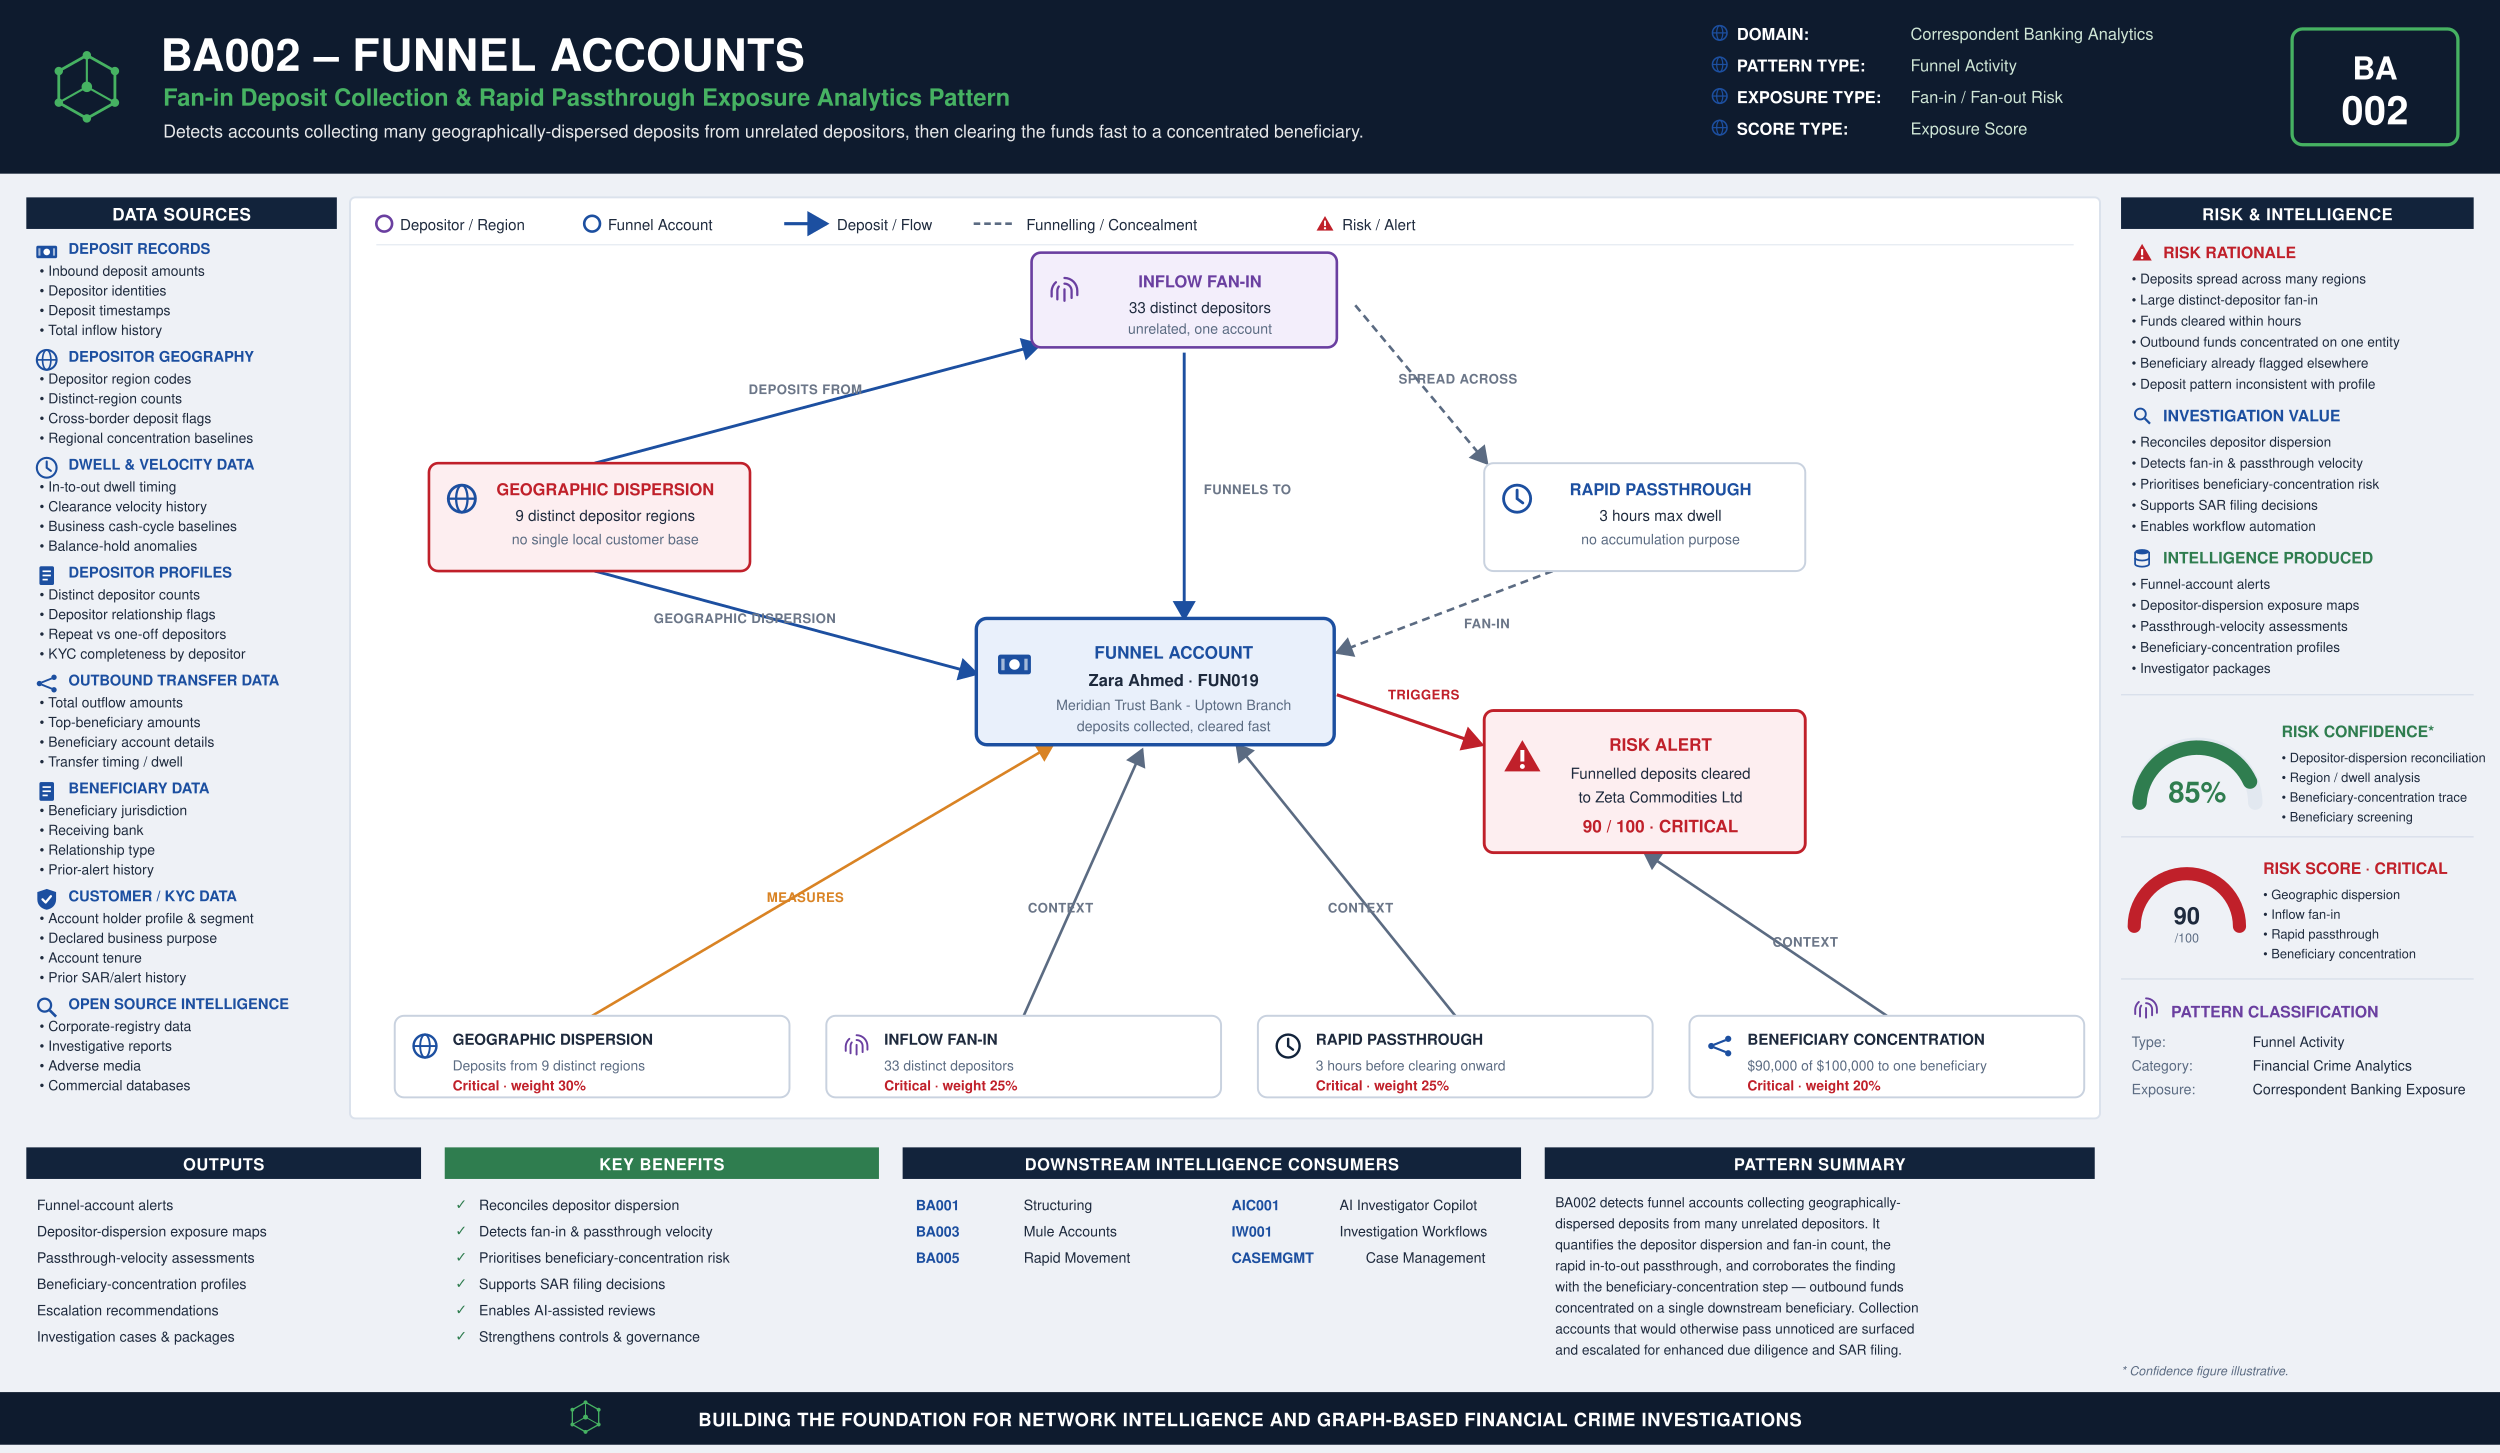
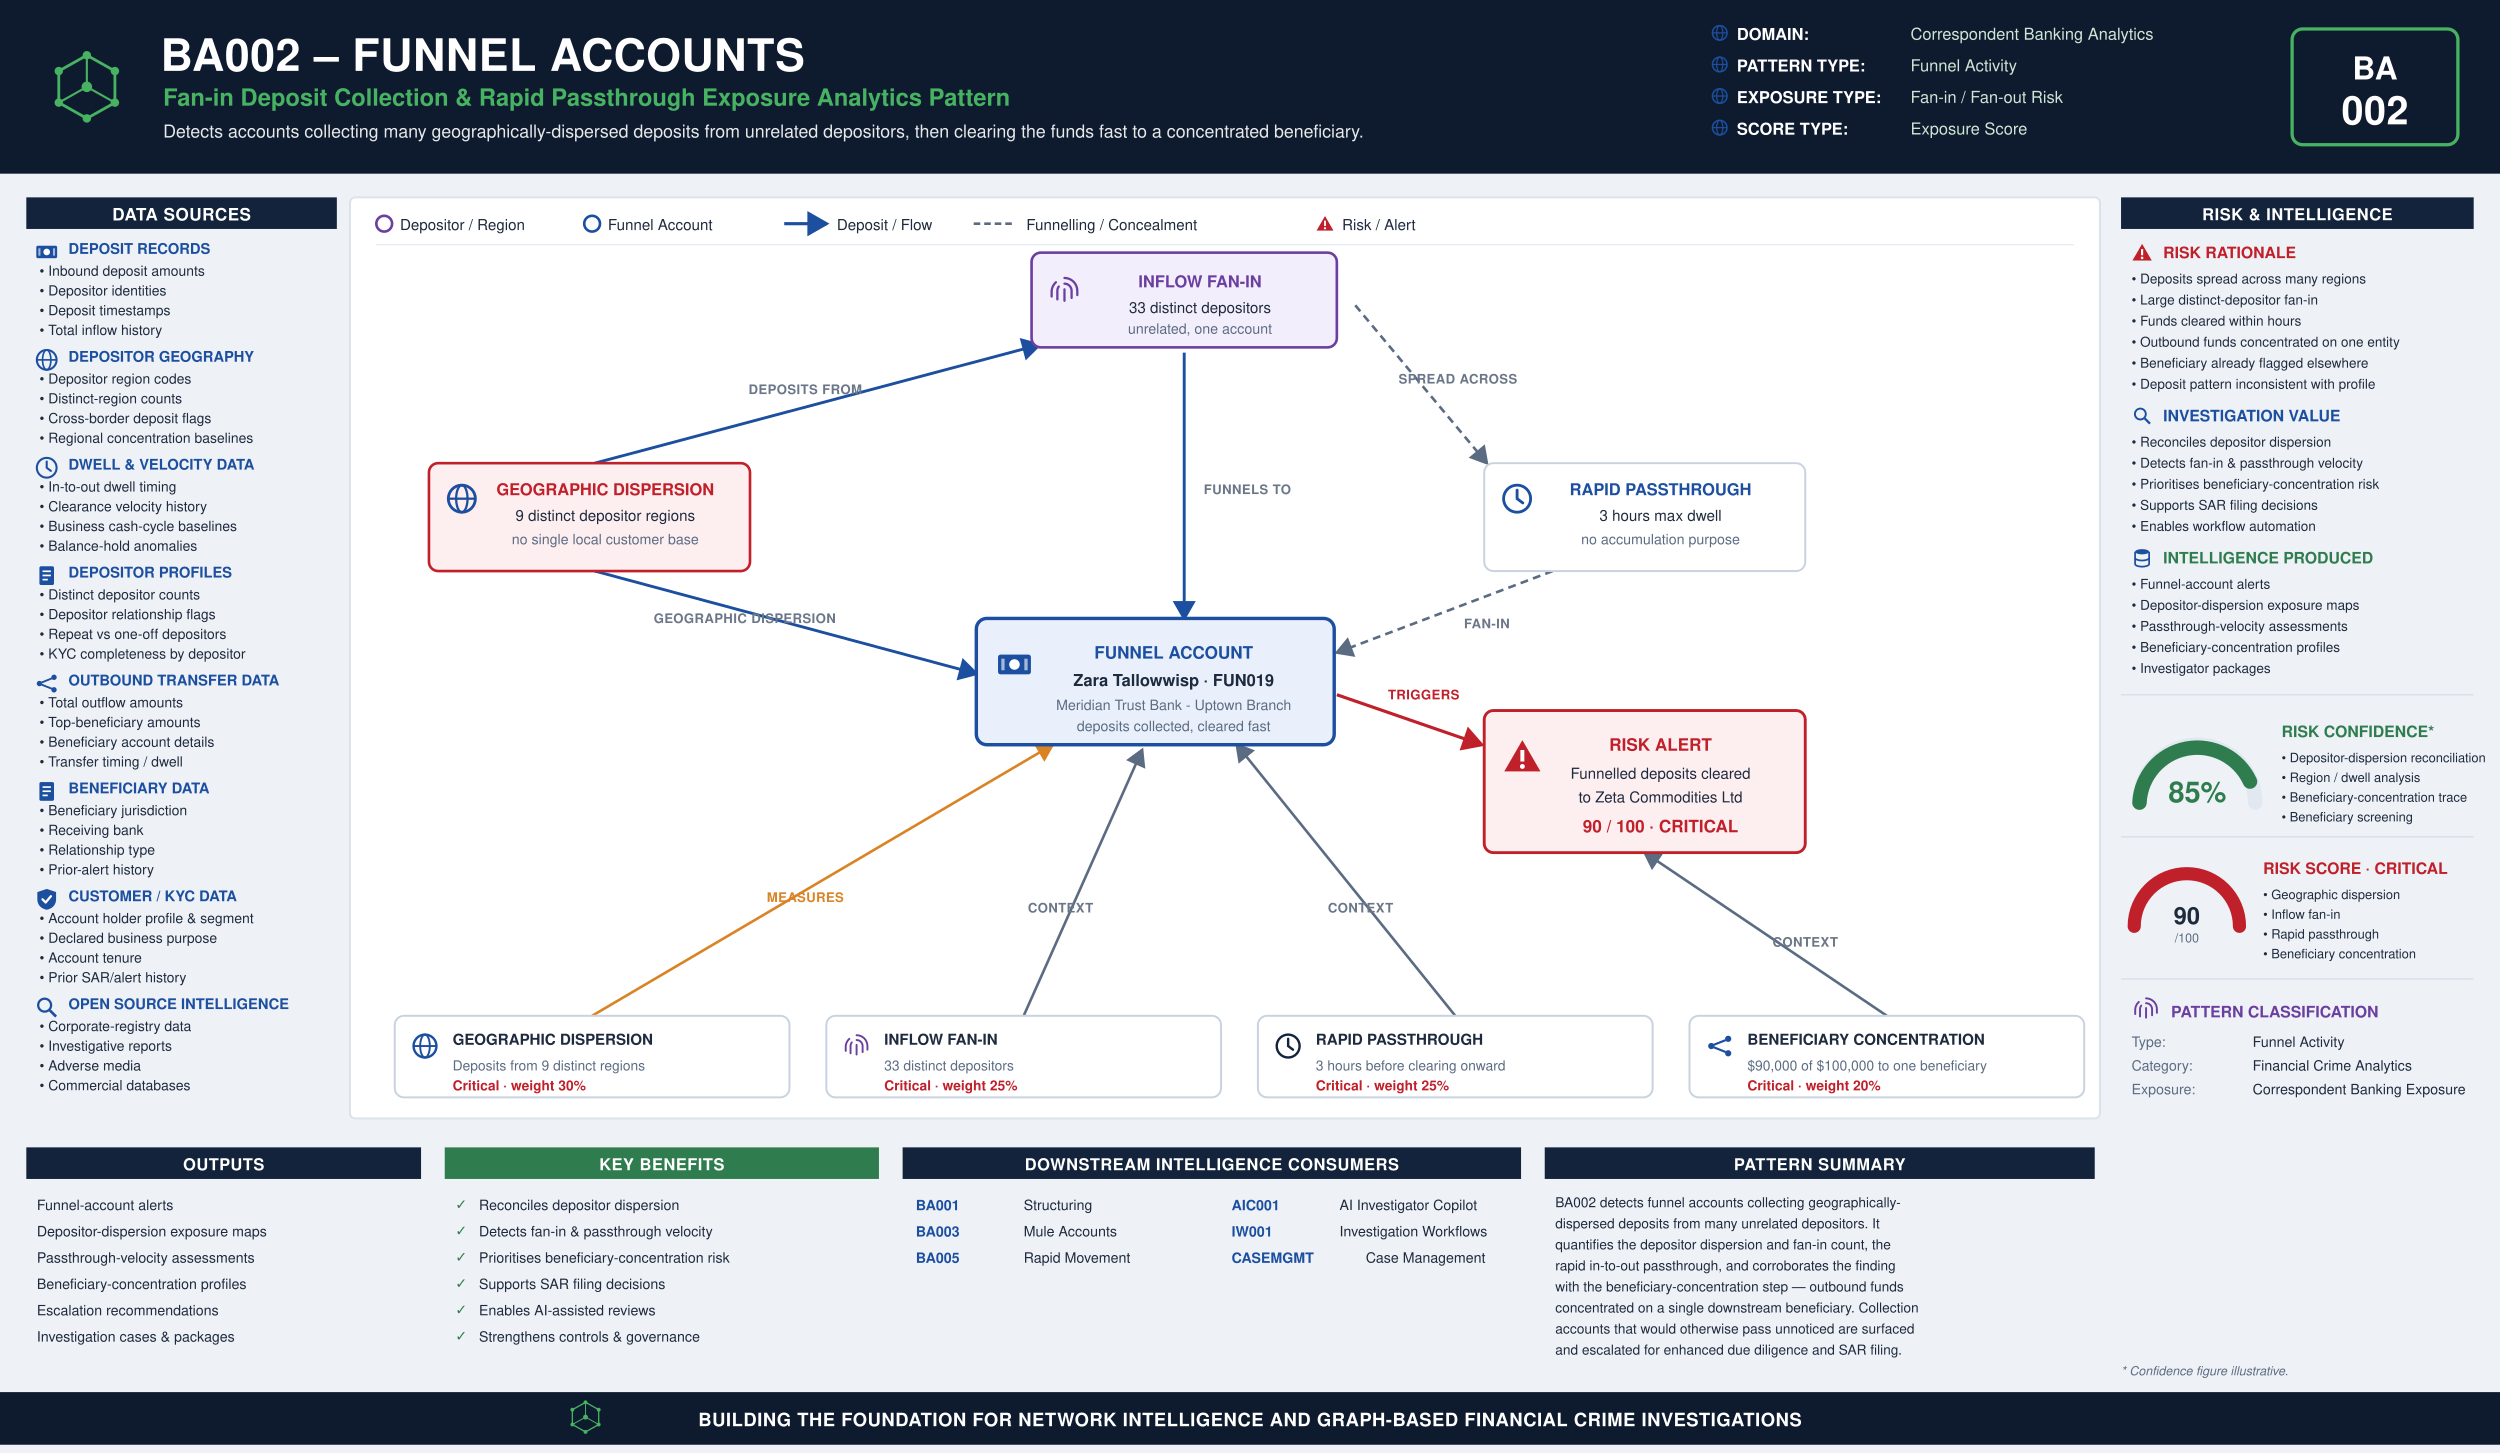
<svg xmlns="http://www.w3.org/2000/svg" viewBox="0 0 1900 1104" font-family="Helvetica, Arial, sans-serif" text-rendering="geometricPrecision">
  <defs>
    <style>
      .nvy{fill:#12233b}.grn{fill:#2f7d4f}.red{fill:#c0202a}.gold{fill:#f4a920}.pur{fill:#6a3fa0}
      .wht{fill:#ffffff}.ink{fill:#1e2a3d}.blu{fill:#1c4fa0}.sub{fill:#5b6b82}
      .hd{fill:#ffffff;font-weight:bold;letter-spacing:.4px}
      .sh{font-weight:bold;fill:#1c4fa0}.b{font-weight:bold}
      .card{fill:#ffffff;stroke:#c9d2df;stroke-width:1.5}
      .elab{fill:#6b7688;font-weight:bold;letter-spacing:.3px}
      text{dominant-baseline:middle}
    </style>
    <marker id="ar" markerWidth="9" markerHeight="9" refX="6" refY="4" orient="auto">
      <path d="M0 0l7 4L0 8z" fill="#1c4fa0" />
    </marker>
    <marker id="arR" markerWidth="9" markerHeight="9" refX="6" refY="4" orient="auto">
      <path d="M0 0l7 4L0 8z" fill="#c0202a" />
    </marker>
    <marker id="arO" markerWidth="9" markerHeight="9" refX="6" refY="4" orient="auto">
      <path d="M0 0l7 4L0 8z" fill="#d98324" />
    </marker>
    <marker id="arG" markerWidth="9" markerHeight="9" refX="6" refY="4" orient="auto">
      <path d="M0 0l7 4L0 8z" fill="#5b6b82" />
    </marker>
    <symbol id="i-globe" viewBox="0 0 24 24">
      <circle cx="12" cy="12" r="9.5" fill="none" stroke="#1c4fa0" stroke-width="2" />
      <ellipse cx="12" cy="12" rx="4" ry="9.5" fill="none" stroke="#1c4fa0" stroke-width="1.6" />
      <line x1="2.5" y1="12" x2="21.5" y2="12" stroke="#1c4fa0" stroke-width="1.6" />
    </symbol>
    <symbol id="i-doc" viewBox="0 0 24 24">
      <rect x="5" y="3" width="14" height="18" rx="1.5" fill="#1c4fa0" />
      <rect x="8" y="7" width="8" height="1.6" fill="#fff" />
      <rect x="8" y="11" width="8" height="1.6" fill="#fff" />
      <rect x="8" y="15" width="5" height="1.6" fill="#fff" />
    </symbol>
    <symbol id="i-link" viewBox="0 0 24 24">
      <circle cx="5" cy="12" r="2.6" fill="#1c4fa0" />
      <circle cx="19" cy="6" r="2.6" fill="#1c4fa0" />
      <circle cx="19" cy="18" r="2.6" fill="#1c4fa0" />
      <line x1="7" y1="11" x2="17" y2="7" stroke="#1c4fa0" stroke-width="1.8" />
      <line x1="7" y1="13" x2="17" y2="17" stroke="#1c4fa0" stroke-width="1.8" />
    </symbol>
    <symbol id="i-search" viewBox="0 0 24 24">
      <circle cx="10" cy="10" r="6.2" fill="none" stroke="#1c4fa0" stroke-width="2.2" />
      <line x1="15" y1="15" x2="21" y2="21" stroke="#1c4fa0" stroke-width="2.6" />
    </symbol>
    <symbol id="i-shield" viewBox="0 0 24 24">
      <path d="M12 2 21 5v7c0 5.5-3.8 9-9 10-5.2-1-9-4.5-9-10V5z" fill="#1c4fa0" />
      <path d="M8 12l3 3 5-6" fill="none" stroke="#fff" stroke-width="2.2" stroke-linecap="round" stroke-linejoin="round" />
    </symbol>
    <symbol id="i-alert" viewBox="0 0 24 24">
      <path d="M12 2 23 21H1z" fill="#c0202a" />
      <rect x="10.8" y="8" width="2.4" height="7" fill="#fff" />
      <circle cx="12" cy="18" r="1.5" fill="#fff" />
    </symbol>
    <symbol id="i-db" viewBox="0 0 24 24">
      <ellipse cx="12" cy="5" rx="8" ry="3" fill="#1c4fa0" />
      <path d="M4 5v14c0 1.6 3.6 3 8 3s8-1.4 8-3V5" fill="none" stroke="#1c4fa0" stroke-width="2" />
      <path d="M4 12c0 1.6 3.6 3 8 3s8-1.4 8-3" fill="none" stroke="#1c4fa0" stroke-width="2" />
    </symbol>
    <symbol id="i-fp" viewBox="0 0 24 24">
      <g fill="none" stroke="#6a3fa0" stroke-width="1.6" stroke-linecap="round">
        <path d="M12 3a9 9 0 0 1 9 9v3" />
        <path d="M6 6a9 9 0 0 0-3 6v4" />
        <path d="M12 7a5 5 0 0 1 5 5v5" />
        <path d="M8 9a5 5 0 0 0-1 3v6" />
        <path d="M12 11v8" />
      </g>
    </symbol>
    <symbol id="i-cash" viewBox="0 0 24 24">
      <rect x="2" y="6" width="20" height="12" rx="1.5" fill="currentColor" />
      <circle cx="12" cy="12" r="3.2" fill="#fff" />
      <rect x="4" y="8.5" width="2" height="7" fill="#fff" opacity=".6" />
      <rect x="18" y="8.5" width="2" height="7" fill="#fff" opacity=".6" />
    </symbol>
    <symbol id="i-bank" viewBox="0 0 24 24">
      <path d="M12 2 22 8H2z" fill="currentColor" />
      <rect x="4" y="9" width="2.4" height="10" fill="currentColor" />
      <rect x="10.8" y="9" width="2.4" height="10" fill="currentColor" />
      <rect x="17.6" y="9" width="2.4" height="10" fill="currentColor" />
      <rect x="2" y="20" width="20" height="2" fill="currentColor" />
    </symbol>
    <symbol id="i-clock" viewBox="0 0 24 24">
      <circle cx="12" cy="12" r="9.5" fill="none" stroke="currentColor" stroke-width="2" />
      <path d="M12 6v6l4 3" fill="none" stroke="currentColor" stroke-width="2" stroke-linecap="round" />
    </symbol>
    <symbol id="i-hex" viewBox="0 0 48 48">
      <g fill="none" stroke="#46b262" stroke-width="1.6">
        <path d="M24 6 40 15v18L24 42 8 33V15z" />
      </g>
      <g fill="#46b262">
        <circle cx="24" cy="6" r="2.4" />
        <circle cx="40" cy="15" r="2.4" />
        <circle cx="40" cy="33" r="2.4" />
        <circle cx="24" cy="42" r="2.4" />
        <circle cx="8" cy="33" r="2.4" />
        <circle cx="8" cy="15" r="2.4" />
        <circle cx="24" cy="24" r="3" />
      </g>
      <g stroke="#46b262" stroke-width="1.2">
        <line x1="24" y1="24" x2="24" y2="6" />
        <line x1="24" y1="24" x2="40" y2="33" />
        <line x1="24" y1="24" x2="8" y2="33" />
      </g>
    </symbol>
  </defs>
  <rect width="1900" height="1104" fill="#eef1f6" />
  <rect x="0" y="0" width="1900" height="132" fill="#0e1b2e" />
  <use href="#i-hex" x="34" y="34" width="64" height="64" />
  <text x="122" y="42" class="hd" font-size="34">BA002 – FUNNEL ACCOUNTS</text>
  <text x="124" y="74" font-size="18" font-weight="bold" fill="#46b262">Fan-in Deposit Collection &amp; Rapid Passthrough Exposure Analytics Pattern</text>
  <text x="124" y="100" class="wht" font-size="13.5" opacity=".9">Detects accounts collecting many geographically-dispersed deposits from unrelated depositors, then clearing the funds fast to a concentrated beneficiary.</text>
  <g font-size="12.5">
    <use href="#i-globe" x="1300" y="18" width="14" height="14" />
    <text x="1320" y="26" class="wht b">DOMAIN:</text>
    <text x="1452" y="26" fill="#cfe6d6">Correspondent Banking Analytics</text>
    <use href="#i-globe" x="1300" y="42" width="14" height="14" />
    <text x="1320" y="50" class="wht b">PATTERN TYPE:</text>
    <text x="1452" y="50" fill="#cfe6d6">Funnel Activity</text>
    <use href="#i-globe" x="1300" y="66" width="14" height="14" />
    <text x="1320" y="74" class="wht b">EXPOSURE TYPE:</text>
    <text x="1452" y="74" fill="#cfe6d6">Fan-in / Fan-out Risk</text>
    <use href="#i-globe" x="1300" y="90" width="14" height="14" />
    <text x="1320" y="98" class="wht b">SCORE TYPE:</text>
    <text x="1452" y="98" fill="#cfe6d6">Exposure Score</text>
  </g>
  <rect x="1742" y="22" width="126" height="88" rx="8" fill="#0e1b2e" stroke="#46b262" stroke-width="2.5" />
  <text x="1805" y="52" class="hd" font-size="24" text-anchor="middle" fill="#46b262">BA</text>
  <text x="1805" y="84" class="hd" font-size="30" text-anchor="middle" fill="#46b262">002</text>
  <rect x="20" y="150" width="236" height="24" class="nvy" />
  <text x="138" y="163" class="hd" font-size="13" text-anchor="middle">DATA SOURCES</text>
  <g font-size="10.6">
    <g transform="translate(0,182)">
      <use href="#i-cash" x="26" y="0" width="19" height="19" color="#1c4fa0" />
      <text x="52" y="7" class="sh" font-size="11.2">DEPOSIT RECORDS</text>
      <text x="30" y="24" class="ink">• Inbound deposit amounts</text>
      <text x="30" y="39" class="ink">• Depositor identities</text>
      <text x="30" y="54" class="ink">• Deposit timestamps</text>
      <text x="30" y="69" class="ink">• Total inflow history</text>
    </g>
    <g transform="translate(0,264)">
      <use href="#i-globe" x="26" y="0" width="19" height="19" />
      <text x="52" y="7" class="sh" font-size="11.2">DEPOSITOR GEOGRAPHY</text>
      <text x="30" y="24" class="ink">• Depositor region codes</text>
      <text x="30" y="39" class="ink">• Distinct-region counts</text>
      <text x="30" y="54" class="ink">• Cross-border deposit flags</text>
      <text x="30" y="69" class="ink">• Regional concentration baselines</text>
    </g>
    <g transform="translate(0,346)">
      <use href="#i-clock" x="26" y="0" width="19" height="19" color="#1c4fa0" />
      <text x="52" y="7" class="sh" font-size="11.2">DWELL &amp; VELOCITY DATA</text>
      <text x="30" y="24" class="ink">• In-to-out dwell timing</text>
      <text x="30" y="39" class="ink">• Clearance velocity history</text>
      <text x="30" y="54" class="ink">• Business cash-cycle baselines</text>
      <text x="30" y="69" class="ink">• Balance-hold anomalies</text>
    </g>
    <g transform="translate(0,428)">
      <use href="#i-doc" x="26" y="0" width="19" height="19" />
      <text x="52" y="7" class="sh" font-size="11.2">DEPOSITOR PROFILES</text>
      <text x="30" y="24" class="ink">• Distinct depositor counts</text>
      <text x="30" y="39" class="ink">• Depositor relationship flags</text>
      <text x="30" y="54" class="ink">• Repeat vs one-off depositors</text>
      <text x="30" y="69" class="ink">• KYC completeness by depositor</text>
    </g>
    <g transform="translate(0,510)">
      <use href="#i-link" x="26" y="0" width="19" height="19" />
      <text x="52" y="7" class="sh" font-size="11.2">OUTBOUND TRANSFER DATA</text>
      <text x="30" y="24" class="ink">• Total outflow amounts</text>
      <text x="30" y="39" class="ink">• Top-beneficiary amounts</text>
      <text x="30" y="54" class="ink">• Beneficiary account details</text>
      <text x="30" y="69" class="ink">• Transfer timing / dwell</text>
    </g>
    <g transform="translate(0,592)">
      <use href="#i-doc" x="26" y="0" width="19" height="19" />
      <text x="52" y="7" class="sh" font-size="11.2">BENEFICIARY DATA</text>
      <text x="30" y="24" class="ink">• Beneficiary jurisdiction</text>
      <text x="30" y="39" class="ink">• Receiving bank</text>
      <text x="30" y="54" class="ink">• Relationship type</text>
      <text x="30" y="69" class="ink">• Prior-alert history</text>
    </g>
    <g transform="translate(0,674)">
      <use href="#i-shield" x="26" y="0" width="19" height="19" />
      <text x="52" y="7" class="sh" font-size="11.2">CUSTOMER / KYC DATA</text>
      <text x="30" y="24" class="ink">• Account holder profile &amp; segment</text>
      <text x="30" y="39" class="ink">• Declared business purpose</text>
      <text x="30" y="54" class="ink">• Account tenure</text>
      <text x="30" y="69" class="ink">• Prior SAR/alert history</text>
    </g>
    <g transform="translate(0,756)">
      <use href="#i-search" x="26" y="0" width="19" height="19" />
      <text x="52" y="7" class="sh" font-size="11.2">OPEN SOURCE INTELLIGENCE</text>
      <text x="30" y="24" class="ink">• Corporate-registry data</text>
      <text x="30" y="39" class="ink">• Investigative reports</text>
      <text x="30" y="54" class="ink">• Adverse media</text>
      <text x="30" y="69" class="ink">• Commercial databases</text>
    </g>
  </g>
  <rect x="266" y="150" width="1330" height="700" rx="4" fill="#ffffff" stroke="#dbe2ec" stroke-width="1.5" />
  <g font-size="11.5" class="ink">
    <circle cx="292" cy="170" r="6" fill="none" stroke="#6a3fa0" stroke-width="2" />
    <text x="304" y="171">Depositor / Region</text>
    <circle cx="450" cy="170" r="6" fill="none" stroke="#1c4fa0" stroke-width="2" />
    <text x="462" y="171">Funnel Account</text>
    <line x1="596" y1="170" x2="628" y2="170" stroke="#1c4fa0" stroke-width="2.4" marker-end="url(#ar)" />
    <text x="636" y="171">Deposit / Flow</text>
    <line x1="740" y1="170" x2="772" y2="170" stroke="#5b6b82" stroke-width="2" stroke-dasharray="5 3" />
    <text x="780" y="171">Funnelling / Concealment</text>
    <use href="#i-alert" x="1000" y="163" width="14" height="14" />
    <text x="1020" y="171">Risk / Alert</text>
  </g>
  <line x1="286" y1="186" x2="1576" y2="186" stroke="#e6ebf2" />
  <g fill="none">
    <path d="M452 352 L790 262" stroke="#1c4fa0" stroke-width="2.2" marker-end="url(#ar)" />
    <path d="M1030 232 L1130 352" stroke="#5b6b82" stroke-width="2" stroke-dasharray="6 4" marker-end="url(#arG)" />
    <path d="M900 268 L900 470" stroke="#1c4fa0" stroke-width="2.2" marker-end="url(#ar)" />
    <path d="M1180 434 L1016 496" stroke="#5b6b82" stroke-width="2" stroke-dasharray="6 4" marker-end="url(#arG)" />
    <path d="M452 434 L742 512" stroke="#1c4fa0" stroke-width="2.2" marker-end="url(#ar)" />
    <path d="M1016 528 L1126 566" stroke="#c0202a" stroke-width="2.4" marker-end="url(#arR)" />
    <path d="M450 772 L800 566" stroke="#d98324" stroke-width="2" marker-end="url(#arO)" />
    <path d="M778 772 L868 570" stroke="#5b6b82" stroke-width="2" marker-end="url(#arG)" />
    <path d="M1106 772 L940 566" stroke="#5b6b82" stroke-width="2" marker-end="url(#arG)" />
    <path d="M1434 772 L1250 648" stroke="#5b6b82" stroke-width="2" marker-end="url(#arG)" />
  </g>
  <g font-size="10" class="elab" text-anchor="middle">
    <text x="612" y="296">DEPOSITS FROM</text>
    <text x="1108" y="288" fill="#6b7688">SPREAD ACROSS</text>
    <text x="948" y="372">FUNNELS TO</text>
    <text x="1130" y="474" fill="#6b7688">FAN-IN</text>
    <text x="566" y="470">GEOGRAPHIC DISPERSION</text>
    <text x="1082" y="528" fill="#c0202a">TRIGGERS</text>
    <text x="612" y="682" fill="#d98324">MEASURES</text>
    <text x="806" y="690">CONTEXT</text>
    <text x="1034" y="690">CONTEXT</text>
    <text x="1372" y="716">CONTEXT</text>
  </g>
  <g>
    <rect x="326" y="352" width="244" height="82" rx="7" fill="#fdeef0" stroke="#c0202a" stroke-width="2" />
    <use href="#i-globe" x="338" y="366" width="26" height="26" />
    <text x="460" y="372" class="red b" font-size="12.5" text-anchor="middle">GEOGRAPHIC DISPERSION</text>
    <text x="460" y="392" class="ink" font-size="11.5" text-anchor="middle">9 distinct depositor regions</text>
    <text x="460" y="410" class="sub" font-size="10.8" text-anchor="middle">no single local customer base</text>
  </g>
  <g>
    <rect x="784" y="192" width="232" height="72" rx="7" fill="#f3eefb" stroke="#6a3fa0" stroke-width="2" />
    <use href="#i-fp" x="796" y="208" width="26" height="26" />
    <text x="912" y="214" class="pur b" font-size="12.5" text-anchor="middle">INFLOW FAN-IN</text>
    <text x="912" y="234" class="ink" font-size="11.5" text-anchor="middle">33 distinct depositors</text>
    <text x="912" y="250" class="sub" font-size="10.8" text-anchor="middle">unrelated, one account</text>
  </g>
  <g>
    <rect x="1128" y="352" width="244" height="82" rx="7" class="card" />
    <use href="#i-clock" x="1140" y="366" width="26" height="26" color="#1c4fa0" />
    <text x="1262" y="372" class="blu b" font-size="12.5" text-anchor="middle">RAPID PASSTHROUGH</text>
    <text x="1262" y="392" class="ink" font-size="11.5" text-anchor="middle">3 hours max dwell</text>
    <text x="1262" y="410" class="sub" font-size="10.8" text-anchor="middle">no accumulation purpose</text>
  </g>
  <g>
    <rect x="742" y="470" width="272" height="96" rx="8" fill="#e9f0fb" stroke="#1c4fa0" stroke-width="2.6" />
    <use href="#i-cash" x="756" y="490" width="30" height="30" color="#1c4fa0" />
    <text x="892" y="496" class="blu b" font-size="13" text-anchor="middle">FUNNEL ACCOUNT</text>
-     <text x="892" y="517" class="ink b" font-size="12.5" text-anchor="middle">Zara Ahmed · FUN019</text>
+     <text x="892" y="517" class="ink b" font-size="12.5" text-anchor="middle">Zara Tallowwisp · FUN019</text>
    <text x="892" y="536" class="sub" font-size="10.8" text-anchor="middle">Meridian Trust Bank - Uptown Branch</text>
    <text x="892" y="552" class="sub" font-size="10.8" text-anchor="middle">deposits collected, cleared fast</text>
  </g>
  <g>
    <rect x="1128" y="540" width="244" height="108" rx="7" fill="#fdeef0" stroke="#c0202a" stroke-width="2.2" />
    <use href="#i-alert" x="1142" y="560" width="30" height="30" />
    <text x="1262" y="566" class="red b" font-size="13" text-anchor="middle">RISK ALERT</text>
    <text x="1262" y="588" class="ink" font-size="11.5" text-anchor="middle">Funnelled deposits cleared</text>
    <text x="1262" y="606" class="ink" font-size="11.5" text-anchor="middle">to Zeta Commodities Ltd</text>
    <text x="1262" y="628" class="red b" font-size="13" text-anchor="middle">90 / 100 · CRITICAL</text>
  </g>
  <g>
    <rect x="300" y="772" width="300" height="62" rx="7" class="card" />
    <use href="#i-globe" x="312" y="784" width="22" height="22" />
    <text x="344" y="790" class="ink b" font-size="11.5">GEOGRAPHIC DISPERSION</text>
    <text x="344" y="810" class="sub" font-size="10.5">Deposits from 9 distinct regions</text>
    <text x="344" y="825" class="red b" font-size="10.5">Critical · weight 30%</text>
    <rect x="628" y="772" width="300" height="62" rx="7" class="card" />
    <use href="#i-fp" x="640" y="784" width="22" height="22" />
    <text x="672" y="790" class="ink b" font-size="11.5">INFLOW FAN-IN</text>
    <text x="672" y="810" class="sub" font-size="10.5">33 distinct depositors</text>
    <text x="672" y="825" class="red b" font-size="10.5">Critical · weight 25%</text>
    <rect x="956" y="772" width="300" height="62" rx="7" class="card" />
    <use href="#i-clock" x="968" y="784" width="22" height="22" color="#12233b" />
    <text x="1000" y="790" class="ink b" font-size="11.5">RAPID PASSTHROUGH</text>
    <text x="1000" y="810" class="sub" font-size="10.5">3 hours before clearing onward</text>
    <text x="1000" y="825" class="red b" font-size="10.5">Critical · weight 25%</text>
    <rect x="1284" y="772" width="300" height="62" rx="7" class="card" />
    <use href="#i-link" x="1296" y="784" width="22" height="22" />
    <text x="1328" y="790" class="ink b" font-size="11.5">BENEFICIARY CONCENTRATION</text>
    <text x="1328" y="810" class="sub" font-size="10.5">$90,000 of $100,000 to one beneficiary</text>
    <text x="1328" y="825" class="red b" font-size="10.5">Critical · weight 20%</text>
  </g>
  <rect x="1612" y="150" width="268" height="24" class="nvy" />
  <text x="1746" y="163" class="hd" font-size="12.5" text-anchor="middle">RISK &amp; INTELLIGENCE</text>
  <g font-size="10.3">
    <use href="#i-alert" x="1620" y="184" width="16" height="16" />
    <text x="1644" y="192" class="red b" font-size="12">RISK RATIONALE</text>
    <g class="ink">
      <text x="1620" y="212">• Deposits spread across many regions</text>
      <text x="1620" y="228">• Large distinct-depositor fan-in</text>
      <text x="1620" y="244">• Funds cleared within hours</text>
      <text x="1620" y="260">• Outbound funds concentrated on one entity</text>
      <text x="1620" y="276">• Beneficiary already flagged elsewhere</text>
      <text x="1620" y="292">• Deposit pattern inconsistent with profile</text>
    </g>
    <use href="#i-search" x="1620" y="308" width="16" height="16" />
    <text x="1644" y="316" class="blu b" font-size="12">INVESTIGATION VALUE</text>
    <g class="ink">
      <text x="1620" y="336">• Reconciles depositor dispersion</text>
      <text x="1620" y="352">• Detects fan-in &amp; passthrough velocity</text>
      <text x="1620" y="368">• Prioritises beneficiary-concentration risk</text>
      <text x="1620" y="384">• Supports SAR filing decisions</text>
      <text x="1620" y="400">• Enables workflow automation</text>
    </g>
    <use href="#i-db" x="1620" y="416" width="16" height="16" />
    <text x="1644" y="424" class="grn b" font-size="12">INTELLIGENCE PRODUCED</text>
    <g class="ink">
      <text x="1620" y="444">• Funnel-account alerts</text>
      <text x="1620" y="460">• Depositor-dispersion exposure maps</text>
      <text x="1620" y="476">• Passthrough-velocity assessments</text>
      <text x="1620" y="492">• Beneficiary-concentration profiles</text>
      <text x="1620" y="508">• Investigator packages</text>
    </g>
  </g>
  <line x1="1612" y1="528" x2="1880" y2="528" stroke="#d7deea" />
  <path d="M1626 610 A44 44 0 0 1 1714 610" fill="none" stroke="#e2e8f0" stroke-width="11" stroke-linecap="round" />
  <path d="M1626 610 A44 44 0 0 1 1710 594" fill="none" stroke="#2f7d4f" stroke-width="11" stroke-linecap="round" />
  <text x="1670" y="602" class="grn b" font-size="22" text-anchor="middle">85%</text>
  <text x="1734" y="556" class="grn b" font-size="12">RISK CONFIDENCE*</text>
  <g font-size="9.8" class="ink">
    <text x="1734" y="576">• Depositor-dispersion reconciliation</text>
    <text x="1734" y="591">• Region / dwell analysis</text>
    <text x="1734" y="606">• Beneficiary-concentration trace</text>
    <text x="1734" y="621">• Beneficiary screening</text>
  </g>
  <line x1="1612" y1="636" x2="1880" y2="636" stroke="#d7deea" />
  <path d="M1622 704 A40 40 0 0 1 1702 704" fill="none" stroke="#c0202a" stroke-width="10" stroke-linecap="round" />
  <text x="1662" y="696" class="ink b" font-size="18" text-anchor="middle">90</text>
  <text x="1662" y="713" class="sub" font-size="9.5" text-anchor="middle">/100</text>
  <text x="1720" y="660" class="red b" font-size="12">RISK SCORE · CRITICAL</text>
  <g font-size="9.8" class="ink">
    <text x="1720" y="680">• Geographic dispersion</text>
    <text x="1720" y="695">• Inflow fan-in</text>
    <text x="1720" y="710">• Rapid passthrough</text>
    <text x="1720" y="725">• Beneficiary concentration</text>
  </g>
  <line x1="1612" y1="744" x2="1880" y2="744" stroke="#d7deea" />
  <use href="#i-fp" x="1620" y="756" width="22" height="22" />
  <text x="1650" y="769" class="pur b" font-size="12">PATTERN CLASSIFICATION</text>
  <g font-size="10.8">
    <text x="1620" y="792" class="sub">Type:</text>
    <text x="1712" y="792" class="ink">Funnel Activity</text>
    <text x="1620" y="810" class="sub">Category:</text>
    <text x="1712" y="810" class="ink">Financial Crime Analytics</text>
    <text x="1620" y="828" class="sub">Exposure:</text>
    <text x="1712" y="828" class="ink">Correspondent Banking Exposure</text>
  </g>
  <g transform="translate(20,872)">
    <rect x="0" y="0" width="300" height="24" class="nvy" />
    <text x="150" y="13" class="hd" font-size="12.5" text-anchor="middle">OUTPUTS</text>
    <g font-size="10.8" class="ink">
      <text x="8" y="44">Funnel-account alerts</text>
      <text x="8" y="64">Depositor-dispersion exposure maps</text>
      <text x="8" y="84">Passthrough-velocity assessments</text>
      <text x="8" y="104">Beneficiary-concentration profiles</text>
      <text x="8" y="124">Escalation recommendations</text>
      <text x="8" y="144">Investigation cases &amp; packages</text>
    </g>
  </g>
  <g transform="translate(338,872)">
    <rect x="0" y="0" width="330" height="24" class="grn" />
    <text x="165" y="13" class="hd" font-size="12.5" text-anchor="middle">KEY BENEFITS</text>
    <g font-size="10.8" class="ink">
      <g fill="#2f7d4f" font-weight="bold">
        <text x="8" y="44">✓</text>
        <text x="8" y="64">✓</text>
        <text x="8" y="84">✓</text>
        <text x="8" y="104">✓</text>
        <text x="8" y="124">✓</text>
        <text x="8" y="144">✓</text>
      </g>
      <text x="26" y="44">Reconciles depositor dispersion</text>
      <text x="26" y="64">Detects fan-in &amp; passthrough velocity</text>
      <text x="26" y="84">Prioritises beneficiary-concentration risk</text>
      <text x="26" y="104">Supports SAR filing decisions</text>
      <text x="26" y="124">Enables AI-assisted reviews</text>
      <text x="26" y="144">Strengthens controls &amp; governance</text>
    </g>
  </g>
  <g transform="translate(686,872)">
    <rect x="0" y="0" width="470" height="24" class="nvy" />
    <text x="235" y="13" class="hd" font-size="12.5" text-anchor="middle">DOWNSTREAM INTELLIGENCE CONSUMERS</text>
    <g font-size="10.8">
      <text x="10" y="44" class="sh">BA001</text>
      <text x="92" y="44" class="ink">Structuring</text>
      <text x="10" y="64" class="sh">BA003</text>
      <text x="92" y="64" class="ink">Mule Accounts</text>
      <text x="10" y="84" class="sh">BA005</text>
      <text x="92" y="84" class="ink">Rapid Movement</text>
      <text x="250" y="44" class="sh">AIC001</text>
      <text x="332" y="44" class="ink">AI Investigator Copilot</text>
      <text x="250" y="64" class="sh">IW001</text>
      <text x="332" y="64" class="ink">Investigation Workflows</text>
      <text x="250" y="84" class="sh">CASEMGMT</text>
      <text x="352" y="84" class="ink">Case Management</text>
    </g>
  </g>
  <g transform="translate(1174,872)">
    <rect x="0" y="0" width="418" height="24" class="nvy" />
    <text x="209" y="13" class="hd" font-size="12.5" text-anchor="middle">PATTERN SUMMARY</text>
    <g font-size="10.4" class="ink">
      <text x="8" y="42">BA002 detects funnel accounts collecting geographically-</text>
      <text x="8" y="58">dispersed deposits from many unrelated depositors. It</text>
      <text x="8" y="74">quantifies the depositor dispersion and fan-in count, the</text>
      <text x="8" y="90">rapid in-to-out passthrough, and corroborates the finding</text>
      <text x="8" y="106">with the beneficiary-concentration step — outbound funds</text>
      <text x="8" y="122">concentrated on a single downstream beneficiary. Collection</text>
      <text x="8" y="138">accounts that would otherwise pass unnoticed are surfaced</text>
      <text x="8" y="154">and escalated for enhanced due diligence and SAR filing.</text>
    </g>
  </g>
  <text x="1612" y="1042" class="sub" font-size="9.5" font-style="italic">* Confidence figure illustrative.</text>
  <rect x="0" y="1058" width="1900" height="40" fill="#0e1b2e" />
  <use href="#i-hex" x="430" y="1062" width="30" height="30" />
  <text x="950" y="1079" class="hd" font-size="14" text-anchor="middle">BUILDING THE FOUNDATION FOR NETWORK INTELLIGENCE AND GRAPH-BASED FINANCIAL CRIME INVESTIGATIONS</text>
</svg>
